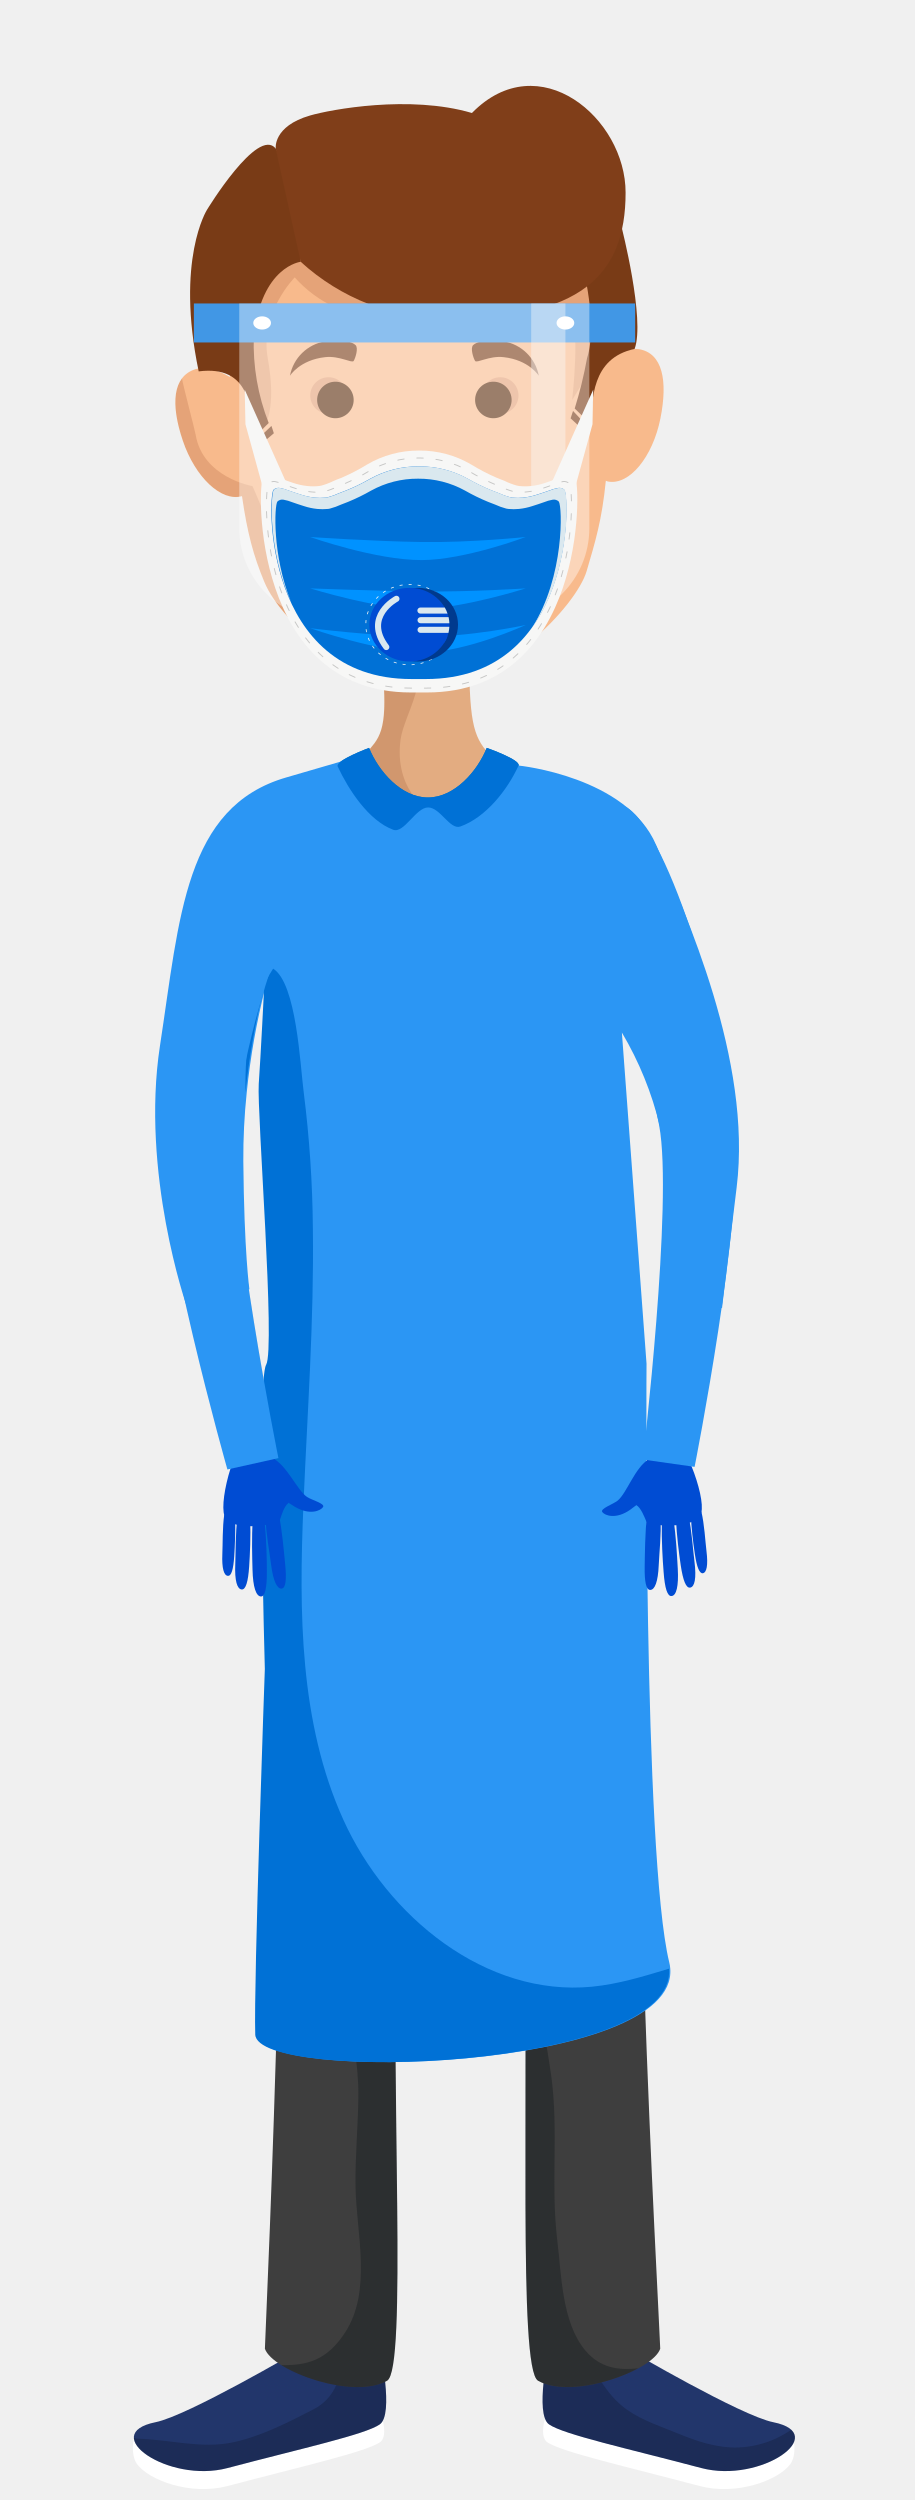
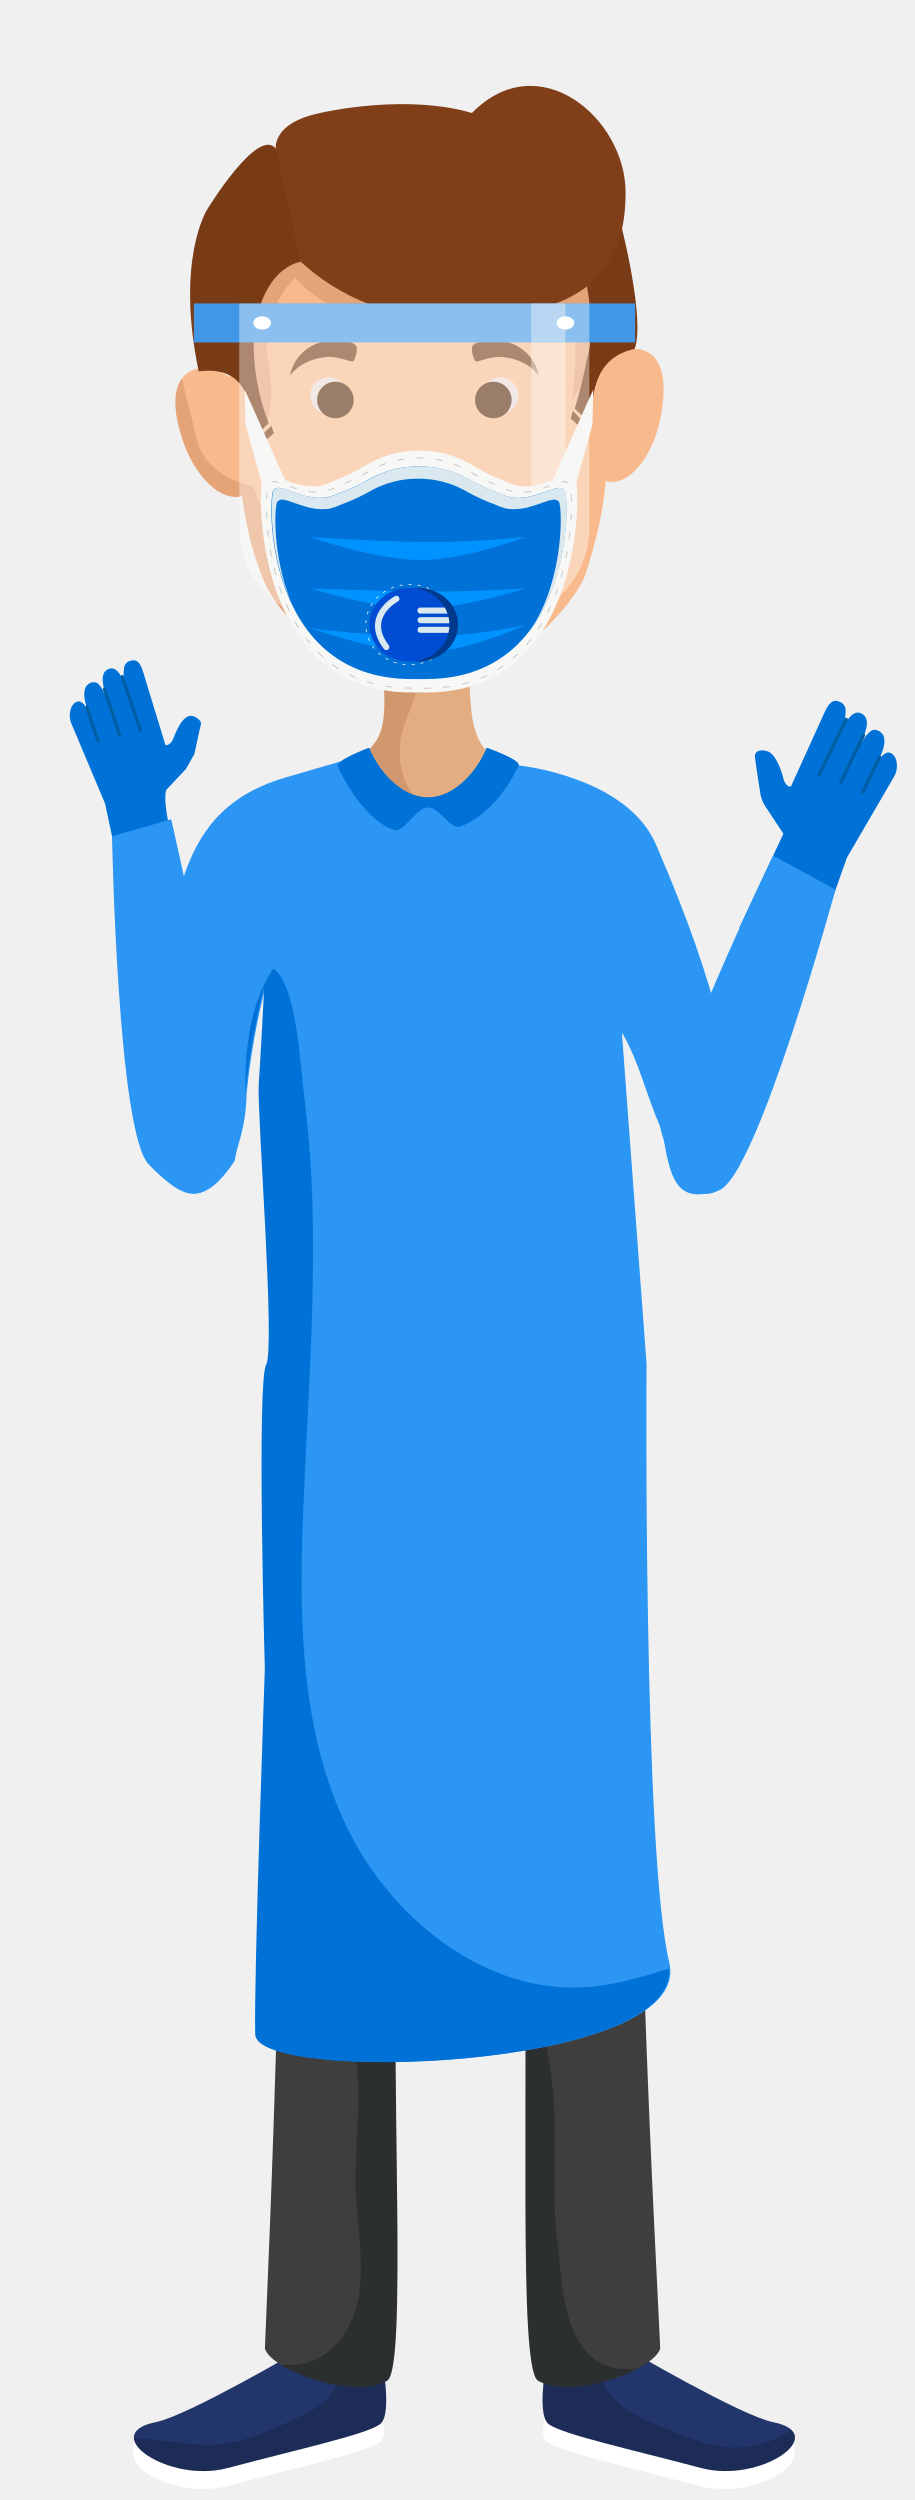
<svg xmlns="http://www.w3.org/2000/svg" viewBox="0 0 300.52 821.26">
  <defs>
-     <style>.cls-1{isolation:isolate;}.cls-18,.cls-2{fill:#fff;}.cls-3{fill:#22366b;}.cls-4{fill:#cfcfcf;}.cls-10,.cls-13,.cls-14,.cls-4,.cls-6,.cls-8{mix-blend-mode:multiply;}.cls-5{fill:#3e3e3e;}.cls-6{fill:#b7c1c6;}.cls-7{fill:#4197e5;}.cls-8{fill:#ddcfc9;}.cls-9{fill:#e3ac81;}.cls-10{fill:#ebe0da;}.cls-11{fill:#f8ba8c;}.cls-12{fill:#793b16;}.cls-13{fill:#eadbd5;}.cls-14{fill:#eadbd8;}.cls-15{fill:#5b2c0b;}.cls-16{fill:#803e19;}.cls-17{fill:#0874b7;}.cls-18{opacity:0.39;}.cls-19{fill:#f9f9f9;opacity:0.42;}.cls-20{fill:#f7f7f6;}.cls-21,.cls-25,.cls-28{fill:none;}.cls-21{stroke:#c6c6c5;stroke-width:0.31px;stroke-dasharray:2.1 4.2;}.cls-21,.cls-28{stroke-linecap:round;stroke-linejoin:round;}.cls-22{fill:#0071d6;}.cls-23{fill:#0092ff;}.cls-24{fill:#dae8ef;}.cls-25{stroke:#f7f7f6;stroke-miterlimit:10;stroke-width:0.25px;stroke-dasharray:0.01 1.98 0.99 0 0 0;}.cls-26{fill:#003a8e;}.cls-27{fill:#004cd3;}.cls-28{stroke:#dae8ef;stroke-width:2px;}.cls-29{fill:#2b96f4;}</style>
+     <style>.cls-1,.cls-17,.cls-18{isolation:isolate;}.cls-17,.cls-2{fill:#fff;}.cls-3{fill:#22366b;}.cls-4{fill:#cfcfcf;}.cls-10,.cls-4,.cls-6{mix-blend-mode:multiply;}.cls-5{fill:#3e3e3e;}.cls-6{fill:#b7c1c6;}.cls-7{fill:#4197e5;}.cls-8{fill:#ddcfc9;}.cls-9{fill:#e3ac81;}.cls-10,.cls-19{fill:#ebe0da;}.cls-11{fill:#f8ba8c;}.cls-12{fill:#793b16;}.cls-13{fill:#eadbd8;}.cls-14{fill:#5b2c0b;}.cls-15{fill:#803e19;}.cls-16{fill:#0874b7;}.cls-17{opacity:0.39;}.cls-18{fill:#f9f9f9;opacity:0.42;}.cls-20{fill:#f7f7f6;}.cls-21,.cls-25,.cls-28{fill:none;}.cls-21{stroke:#c6c6c5;stroke-width:0.31px;stroke-dasharray:2.1 4.2;}.cls-21,.cls-28{stroke-linecap:round;stroke-linejoin:round;}.cls-22,.cls-31{fill:#0071d6;}.cls-23{fill:#0092ff;}.cls-24{fill:#dae8ef;}.cls-25{stroke:#f7f7f6;stroke-miterlimit:10;stroke-width:0.25px;stroke-dasharray:0.01 1.98 0.99 0 0 0;}.cls-26{fill:#003a8e;}.cls-27{fill:#004cd3;}.cls-28{stroke:#dae8ef;stroke-width:2px;}.cls-29{fill:#2b96f4;}.cls-30{fill:#b77a65;}.cls-30,.cls-31,.cls-32{fill-rule:evenodd;}.cls-32{fill:#005ea5;}</style>
  </defs>
  <g class="cls-1">
-     <g id="OBJECT">
-       <path class="cls-2" d="M74.76,816.67c24.38-6.46,45.14-11.14,50-14.34,3.3-2.16-.06-10.67-.06-10.67L98.42,778,44,800.84s-1.26,5.41,1,8.59C48.87,814.71,62.51,819.91,74.76,816.67Z" />
-       <path class="cls-2" d="M229.85,816.67c-24.38-6.46-45.14-11.14-50-14.34-3.3-2.16.07-10.67.07-10.67L206.19,778l54.43,22.89s1.28,5.41-1,8.59C255.75,814.71,242.1,819.91,229.85,816.67Z" />
-       <path class="cls-3" d="M230.35,810.76c-24.37-6.46-45.24-11-50-14.34s0-24.86,0-24.86l26.36.48S243.41,793.58,254,795.7C273.12,799.53,250,815.94,230.35,810.76Z" />
-       <path class="cls-4" d="M259.91,798.18A32.37,32.37,0,0,1,240.09,804c-5.9-.33-11.4-2.13-16.83-4.37-5.62-2.32-12.27-4.46-17.26-8-7.22-5.1-10.39-12.88-15.17-19.92l-10.5-.2s-4.78,21.51,0,24.86,25.65,7.88,50,14.34C247,815.16,266.21,804,259.91,798.18Z" />
-       <path class="cls-5" d="M151.24,501.37c6.69,10.52,18.82,59,20.73,119.64,2.06,65.48-1.91,157.25,4.78,161.07,11.27,6.44,37.76-3.34,40.14-10.52-.47-13.85-11.72-207.7-5.27-288.71C174.11,461.11,136,477.44,151.24,501.37Z" />
-       <path class="cls-6" d="M192.37,772.24c-7.83-9.22-7.92-25-9.31-36.42-2.2-18.15.53-35.88-2-54.09-1.64-11.83-5.71-28.62-.39-39.93,1.86-4,7.39-5.72,10.24-8.72,1.9-2-4.26-3.65-5.51-4.37-1.75-1-2.94-3.21-3.69-5-2.32-5.43-1.66-12.55-2.29-18.31-1.07-9.82-1.92-19.66-2.42-29.53-1.17-22.77,3.57-63-24.21-71.58,6.86,14.8,17.4,60.47,19.17,116.69,2.06,65.48-1.91,157.25,4.78,161.07,8,4.57,23.67,1,32.94-4.08C203.3,778.75,197.18,777.91,192.37,772.24Z" />
-       <path class="cls-3" d="M74.76,810.76c24.38-6.46,45.24-11,50-14.34s0-24.86,0-24.86L98.42,772S61.7,793.58,51.11,795.7C32,799.53,55.16,815.94,74.76,810.76Z" />
-       <path class="cls-4" d="M124.78,771.56l-14,.26a15.91,15.91,0,0,1-7.93,19.72c-8.18,4.25-17.56,9-26.58,10.83-10.13,2.11-20.82-1-31-1.25a3.31,3.31,0,0,1-1.3-.28c.2,5.94,16.44,13.71,30.78,9.92,24.38-6.46,45.24-11,50-14.34S124.78,771.56,124.78,771.56Z" />
-       <path class="cls-5" d="M148.05,499.54c-6.69,10.51-15.8,60.78-17.71,121.47-2.06,65.48,3.52,157.25-3.17,161.07-11.27,6.44-37.76-3.34-40.15-10.52.5-14.29,9.72-207.4,3.23-288.83C127.77,461,163.28,475.61,148.05,499.54Z" />
-       <path class="cls-6" d="M148.05,499.54c.49-.78.93-1.54,1.32-2.3-19.23,13-24.76,40.2-27.08,62.34-1.63,15.55-.18,31-1.4,46.53-.47,6.07-.91,13.23-5,18.15-2.58,3.13-5.9,5.3-9.29,7.41,3.52,2.34,7.76,4.3,9.51,8,3.34,7-1.24,11-1,18,.31,10.14,2.64,20.09,2.61,30.27s-1.13,20.53-.92,30.79c.31,15.07,5.45,33.79-3.42,47.48-6,9.23-12.54,10.88-21,10.74,8.9,5.57,26.19,10,34.74,5.13,6.69-3.82,1.11-95.59,3.17-161.07C132.25,560.32,141.36,510.05,148.05,499.54Z" />
-       <path class="cls-5" d="M91.46,487.79c-1.88-13.87-1.47-34.4.56-40.38S205,429.17,208.14,445.72c1.24.06,5.67,19.45,3.48,37.13C208.4,508.94,94.57,510.72,91.46,487.79Z" />
-       <path class="cls-7" d="M208.14,445.72C189.87,459.61,112,460,92,447.41c-6.68-14.59-2.89-126.52-2.89-126.52S73.38,271.14,77.94,266c9.28-10.5,63.53-21.76,63.53-21.76S199.19,257,205.5,266c3.07,4.39-5.13,45-2.83,88.87C205.11,401.27,211.92,429.75,208.14,445.72Z" />
-       <path class="cls-8" d="M191.34,327.68a231.33,231.33,0,0,0,7.64,51c2.09,8.12,3.82,16.33,5.91,24.44a60.72,60.72,0,0,0,2.77,7.91c-1.53-14.81-3.79-33.31-5-56.17-1.38-26.4,1-51.61,2.51-68.46C198,299.31,190.91,313.45,191.34,327.68Z" />
-       <path class="cls-8" d="M151.88,447.47c-25,.9-44.8-11.75-48.75-24.87s-2.84-69.46-4.56-94.13c-1.19-17-7.54-30.54-18.72-41.23,3.54,15.51,9.28,33.65,9.28,33.65S85.34,432.82,92,447.41c14.48,9.16,59.48,11.44,90.06,6.7C171.63,453.67,161.91,447.11,151.88,447.47Z" />
-       <path class="cls-9" d="M166.45,250.41s-7.19,12.72-24.3,12.72a34,34,0,0,1-26.25-12.61s3.23-1.17,7.07-6.31,4.33-12.36,1.38-37.81c-3.65-31.56,28.72-34.23,30.06-6.45-.81,32.2.27,39.67,4.29,45.35C161.46,249.2,166.45,250.41,166.45,250.41Z" />
-       <path class="cls-10" d="M131.57,243.07c1.12-8.51,11-21.63,2.47-29.14a21.86,21.86,0,0,0-9.37-4.66c2.59,23.11,2.1,29.86-1.7,34.94s-7.07,6.31-7.07,6.31A39.77,39.77,0,0,0,136.25,262C132.41,257.22,130.58,250.66,131.57,243.07Z" />
-       <path class="cls-11" d="M209.93,114.71c-2.39-.42-5.66.56-8.78,2.52.21-8.64.35-17.75.49-27.38.49-34.42-35.73-51.47-65.7-47.94C98.51,46.31,73.25,61.56,74.06,92c.21,8,.65,19.35,1.48,31.85-4.05-2.44-8.53-3.47-11.41-2.55-7.42,2.39-8.14,11.46-4.07,23.5S72.74,164.94,79.49,163c1.81,12.55,3.86,19.76,7.32,28.14,5.81,14.06,31,34.87,51.78,34.87,25.34,0,50.75-26.93,54.12-38.39,2.88-9.81,5-16.63,6.31-29.67a4.41,4.41,0,0,0,.7.23c7,1.34,14.68-8,17.23-20.71C219.46,124.93,217.59,116,209.93,114.71Z" />
-       <path class="cls-10" d="M104.11,204.85c-4.75-5.83-10.86-15.29-12.65-22.57-2.06-8.38-8.53-22.59-8.53-22.59s-16.33-2.78-18.66-16.9c-.26-1.59-4.34-16.93-4.49-18.52-3.13,4.12-2.77,11.47.28,20.49,4.09,12.05,12.68,20.18,19.43,18.19,1.81,12.55,3.86,19.76,7.32,28.14,5.17,12.51,25.71,30.35,44.78,34.14C121.06,220.11,111.49,213.91,104.11,204.85Z" />
-       <path class="cls-10" d="M201.5,99c-3.73-10.17-2.38-20-11.22-22.37-5.73-1.53-31.77,21-37.47,19.43-12.69-3.62-23.34-8.25-33.41-16.8-3.08-2.62-8.78-7.33-12.74-3.44-2.54,2.5-8.6-2.78-10,.45-3.34,7.58-8-2.14-13.28,4.39-1.63,2-4,13.07-5.9,14.79-2.92,2.65,4.72,23.88,5.06,27.4a138.43,138.43,0,0,1,.26,16.79c.26-.32,2.58,2.77,2.85,2.44,4.72-5.83,3.59-17.27,2.3-24.43-2.68-14.89,8.87-26.52,8.87-26.52A40.69,40.69,0,0,0,110.14,101a111.61,111.61,0,0,0,39,9.08c17.48.86,34.48-11.6,38.06-7.48s.77,28.76.77,28.76S204.16,106.23,201.5,99Z" />
-       <path class="cls-12" d="M98.78,86s0-25.24-8.2-37.2C84.69,41.45,68,68.91,68,68.91S57.59,85.3,65.27,122c17-2.15,17.19,12.3,18.16,21.79,1.71-1.77,4.84-4.83,4.84-4.83a71.19,71.19,0,0,1-4.9-28.39C85.83,87.44,98.78,86,98.78,86Z" />
-       <path class="cls-12" d="M191.32,86.91s5.14,19.44,1.54,30.7a139.3,139.3,0,0,1-4.07,16.59l5.33,5.11c.45-7.73.08-21.7,14.35-24.68,3.57-9.57-4.35-40.33-4.35-40.33Z" />
-       <path class="cls-12" d="M116.18,118.57c-.55.85-4.66-1.76-9.31-1.25-8.44.91-11.62,6.12-11.62,6.12a14.08,14.08,0,0,1,11.6-11.31c5.75-1,8.87.25,9.93,1.21S116.72,117.72,116.18,118.57Z" />
-       <path class="cls-10" d="M118.22,181.05c2.2,27.6,37.36,27.11,37.36,0Z" />
-       <path class="cls-13" d="M78.58,338.22c-2.25,8.21-5.14,17.61-9.94,24.75-1.38,2-2.92,4.87-5.2,6-4.93,2.52-3.06,5.47.05,8.55,13,12.93,6.89,31.43,10.26,47.77,2,9.6,4.35,19.16,6.75,28.65,2,7.73,5.57,14.18,10.06,20.4C87.12,456.58,75,391.81,77.25,370.06c2.87-28,13.33-56.61,13.33-56.61s0-4.42-.28-10.59c-1.25,2.89-2.47,5.8-3.61,8.73C83.31,320.31,81.05,329.22,78.58,338.22Z" />
-       <path class="cls-14" d="M136.9,160.52c-4.73,0-8.69-2.05-9.71-4.79a4,4,0,0,0-.27,1.4c0,3.42,4.47,6.19,10,6.19s10-2.77,10-6.19a4,4,0,0,0-.27-1.4C145.59,158.47,141.63,160.52,136.9,160.52Z" />
-       <path class="cls-14" d="M113.92,129.93a6,6,0,1,1-6-6A6,6,0,0,1,113.92,129.93Z" />
-       <path class="cls-15" d="M116.18,131.39a6,6,0,1,1-6-6A6,6,0,0,1,116.18,131.39Z" />
-       <path class="cls-12" d="M156.07,118.57c.54.85,4.65-1.76,9.3-1.25,8.44.91,11.63,6.12,11.63,6.12a14.09,14.09,0,0,0-11.61-11.31c-5.75-1-8.87.25-9.93,1.21S155.52,117.72,156.07,118.57Z" />
-       <path class="cls-14" d="M158.32,129.93a6,6,0,1,0,6-6A6,6,0,0,0,158.32,129.93Z" />
-       <path class="cls-15" d="M156.07,131.39a6,6,0,1,0,6-6A6,6,0,0,0,156.07,131.39Z" />
-       <path class="cls-16" d="M205.51,63.31c0,27.48-15.17,41.48-58.63,41.48A71.83,71.83,0,0,1,98.78,86l-8.2-37.2s-1-7.3,11.28-10.86c6.7-1.94,32.68-6.86,53.17-.82C177,14.68,205.56,38.86,205.51,63.31Z" />
-       <path class="cls-17" d="M159.9,245.68c-3.08,7.66-10.57,16.3-19.33,16.3s-16.25-8.64-19.33-16.3c0,0-11.22,4.17-10.31,6.11,3.62,7.74,10.19,17.79,18.24,20.79,3.55,1.33,7.45-7.33,11.46-7.33s7.18,7.48,10.61,6.26c8.36-3,15.45-12,19.1-20C171.19,249.64,159.9,245.68,159.9,245.68Z" />
-       <polygon class="cls-12" points="193.22 142.79 187.45 137.42 188.24 135 193.22 140.31 193.22 142.79" />
-       <polygon class="cls-12" points="83.6 147.73 89.96 142.33 89.17 139.91 83.6 145.24 83.6 147.73" />
-       <path class="cls-2" d="M118.24,180.93c2.2,22.34,37.32,21.94,37.32,0Z" />
-       <rect class="cls-7" x="63.69" y="99.69" width="144.96" height="12.81" />
-       <path class="cls-18" d="M78.6,99.69h115a0,0,0,0,1,0,0v73.82A30.51,30.51,0,0,1,163.09,204h-54A30.51,30.51,0,0,1,78.6,173.51V99.69A0,0,0,0,1,78.6,99.69Z" />
-       <path class="cls-19" d="M185.74,184.33V99.69H174.5v84.64c0,7-3.62,13.45-9.55,18.25a46.34,46.34,0,0,1-9.88,1.38L155,204h2.54a43.58,43.58,0,0,0,23.69-6.64A21.73,21.73,0,0,0,185.74,184.33Z" />
-       <ellipse class="cls-2" cx="86.11" cy="106.09" rx="2.91" ry="2.17" />
-       <ellipse class="cls-2" cx="185.74" cy="106.09" rx="2.91" ry="2.17" />
-       <polygon class="cls-20" points="98.14 167.7 89.71 172.41 80.63 139.37 80.39 128.01 98.14 167.7" />
-       <polygon class="cls-20" points="177.13 167.7 185.56 172.41 194.64 139.37 194.87 128.01 177.13 167.7" />
-       <path class="cls-20" d="M135,227.48c-52,0-50.61-67.67-48.57-70.68a2.43,2.43,0,0,1,2.21-.71,14.53,14.53,0,0,1,3.25,1c1.39.51,2.77,1,4.17,1.47a21.76,21.76,0,0,0,4.89,1.1,17.7,17.7,0,0,0,3.85,0,7.09,7.09,0,0,0,.78-.14,23,23,0,0,0,4.08-1.56c.84-.37,1.69-.7,2.53-1a66.78,66.78,0,0,0,8.43-4.38,33.2,33.2,0,0,1,17-4.57h.14a33.17,33.17,0,0,1,17,4.57,66.78,66.78,0,0,0,8.43,4.38c.84.34,1.69.67,2.53,1a23,23,0,0,0,4.08,1.56,7.09,7.09,0,0,0,.78.14,17.79,17.79,0,0,0,3.86,0,21.8,21.8,0,0,0,4.88-1.1c1.4-.46,2.78-1,4.17-1.47a14.69,14.69,0,0,1,3.25-1,2.43,2.43,0,0,1,2.21.71c2,3,3.31,70.68-48.73,70.68Z" />
-       <path class="cls-21" d="M135.06,226.05c-50.17,0-48.79-64.31-46.82-67.17a2.42,2.42,0,0,1,2.13-.68,15.36,15.36,0,0,1,3.14,1c1.33.48,2.67,1,4,1.39a20.73,20.73,0,0,0,4.7,1,17.13,17.13,0,0,0,3.72,0c.25,0,.5-.08.75-.14a22.12,22.12,0,0,0,3.94-1.49c.81-.34,1.62-.66,2.44-1a66.13,66.13,0,0,0,8.12-4.16,32.41,32.41,0,0,1,16.38-4.35h.14a32.41,32.41,0,0,1,16.38,4.35,66.13,66.13,0,0,0,8.12,4.16c.82.32,1.63.64,2.44,1a22.12,22.12,0,0,0,3.94,1.49c.25.06.5.1.75.14a17.13,17.13,0,0,0,3.72,0,20.93,20.93,0,0,0,4.71-1c1.34-.43,2.68-.91,4-1.39a15.36,15.36,0,0,1,3.14-1,2.42,2.42,0,0,1,2.13.68c2,2.86,3.19,67.17-47,67.17Z" />
-       <path class="cls-22" d="M135.15,223.07c-48.58,0-47.24-59.5-45.33-62.15a2.37,2.37,0,0,1,2.06-.63,14.87,14.87,0,0,1,3,.88c1.29.45,2.58.9,3.89,1.3a22.18,22.18,0,0,0,4.56,1,18,18,0,0,0,3.59,0c.25,0,.49-.07.73-.12a23.17,23.17,0,0,0,3.81-1.38c.78-.32,1.57-.61,2.36-.91a64.32,64.32,0,0,0,7.87-3.85,32.43,32.43,0,0,1,15.85-4h.14a32.43,32.43,0,0,1,15.85,4,64.32,64.32,0,0,0,7.87,3.85c.79.3,1.58.59,2.36.91a23.17,23.17,0,0,0,3.81,1.38c.24.05.48.09.73.12a18,18,0,0,0,3.59,0,22.18,22.18,0,0,0,4.56-1c1.31-.4,2.6-.85,3.89-1.3a14.87,14.87,0,0,1,3-.88,2.37,2.37,0,0,1,2.06.63c1.91,2.65,3.09,62.15-45.48,62.15Z" />
-       <path class="cls-23" d="M101.9,176.41s21.54,7.65,36.73,7.58c14.1-.06,34.06-7.58,34.06-7.58s-18.06,1.87-33.94,1.65S101.9,176.41,101.9,176.41Z" />
-       <path class="cls-23" d="M101.9,193.29s22.89,7.07,36.07,6.83c14.1-.25,34.72-6.83,34.72-6.83s-18.06,1.19-33.94,1S101.9,193.29,101.9,193.29Z" />
-       <path class="cls-23" d="M101.9,206.36s22.64,8,37.37,7.95c14.11-.11,33.42-9,33.42-9s-18.46,4-34.34,3.83S101.9,206.36,101.9,206.36Z" />
-       <path class="cls-24" d="M91.12,164.76a2.3,2.3,0,0,1,2-.61,14.34,14.34,0,0,1,2.94.85c1.25.43,2.5.87,3.76,1.25a20.79,20.79,0,0,0,4.4.94,17.6,17.6,0,0,0,3.48,0c.23,0,.47-.07.7-.12a22.94,22.94,0,0,0,3.69-1.33c.75-.31,1.51-.59,2.27-.88a64.34,64.34,0,0,0,7.6-3.72,31.45,31.45,0,0,1,15.32-3.89h.13a31.42,31.42,0,0,1,15.32,3.89,64.34,64.34,0,0,0,7.6,3.72c.76.29,1.52.57,2.28.88a22.5,22.5,0,0,0,3.68,1.33c.23.05.47.09.71.12a17.49,17.49,0,0,0,3.47,0,20.79,20.79,0,0,0,4.4-.94c1.26-.38,2.51-.82,3.76-1.25a14.34,14.34,0,0,1,2.94-.85,2.3,2.3,0,0,1,2,.61c1.14,1.59,2,24.49-8.83,41.54,12.93-17.82,12-43.66,10.76-45.38a2.37,2.37,0,0,0-2.06-.63,14.87,14.87,0,0,0-3,.88c-1.29.45-2.58.9-3.89,1.3a22.18,22.18,0,0,1-4.56,1,18,18,0,0,1-3.59,0c-.25,0-.49-.07-.73-.12a23.17,23.17,0,0,1-3.81-1.38c-.78-.32-1.57-.61-2.36-.91a64.32,64.32,0,0,1-7.87-3.85,32.43,32.43,0,0,0-15.85-4h-.14a32.43,32.43,0,0,0-15.85,4,64.32,64.32,0,0,1-7.87,3.85c-.79.3-1.58.59-2.36.91a23.17,23.17,0,0,1-3.81,1.38c-.24.05-.48.09-.73.12a18,18,0,0,1-3.59,0,22.18,22.18,0,0,1-4.56-1c-1.31-.4-2.6-.85-3.89-1.3a14.87,14.87,0,0,0-3-.88,2.37,2.37,0,0,0-2.06.63c-1,1.46-1.91,20.23,5.67,36.76C89.37,182.4,90.16,166.09,91.12,164.76Z" />
-       <path class="cls-25" d="M148.81,205.21c0,.26,0,.51,0,.76a10.63,10.63,0,0,1-.33,2.18c-.11.43-.24.86-.39,1.27A11.56,11.56,0,0,1,147,211.6a14.55,14.55,0,0,1-12.52,6.78c-7.91,0-14.32-5.91-14.32-13.17S126.57,192,134.48,192a14.53,14.53,0,0,1,12.68,7,12.62,12.62,0,0,1,1,2.18,12.18,12.18,0,0,1,.35,1.28,11.31,11.31,0,0,1,.28,2.18A4.18,4.18,0,0,1,148.81,205.21Z" />
-       <ellipse class="cls-26" cx="137.3" cy="205.21" rx="13.16" ry="12.09" />
-       <path class="cls-27" d="M147.64,205.21c0,.24,0,.47,0,.7a10.27,10.27,0,0,1-.3,2,11.33,11.33,0,0,1-.36,1.17,11.19,11.19,0,0,1-1,2,13.36,13.36,0,0,1-11.5,6.22c-7.26,0-13.15-5.42-13.15-12.09s5.89-12.09,13.15-12.09a13.33,13.33,0,0,1,11.64,6.45,11.31,11.31,0,0,1,.92,2,11.74,11.74,0,0,1,.58,3.17A3.62,3.62,0,0,1,147.64,205.21Z" />
-       <path class="cls-24" d="M147,201.57h-8.89a1,1,0,0,1,0-2h8A11.31,11.31,0,0,1,147,201.57Z" />
-       <path class="cls-24" d="M147.62,204.74h-9.47a1,1,0,1,1,0-2h9.21A10.24,10.24,0,0,1,147.62,204.74Z" />
-       <path class="cls-24" d="M147.61,205.91a10.27,10.27,0,0,1-.3,2h-9.16a1,1,0,0,1,0-2Z" />
-       <path class="cls-27" d="M147,209.08a11.19,11.19,0,0,1-1,2h-7.83a1,1,0,0,1,0-2Z" />
-       <path class="cls-28" d="M130.23,196.71s-11,5.78-3.33,15.85" />
-       <path class="cls-29" d="M112.49,250l-.12-.12S119.82,247.81,112.49,250Z" />
-       <path class="cls-29" d="M242,390c-4.44,36.34-4.79,39.49-4.81,39.69L217.06,427s3.78-39.74-.35-57.25a110.79,110.79,0,0,0-12.42-30.55L212.39,448s-1.17,161.25,7.46,196.64a12.25,12.25,0,0,1,.33,2C223,680.25,84.81,684.45,84.26,668.34c-.56-16.44,3.16-120.07,3.16-120.07s-2.69-94.66.42-99.93-3.07-83.26-2.43-92.26,1.78-31.79,1.78-31.79a234.43,234.43,0,0,0-6.13,34.54v0a204.58,204.58,0,0,0-1.13,22.66c.27,29.89,2,42.05,2,42.05l-20.7,5.27s-15.09-43.54-8.67-85.35c6.47-42.1,8.07-78.42,41.52-88.08,9.86-2.85,15.51-4.5,18.58-5.41l9,9.11,2.87,2.92h6l11.76,1.12H148l7.92-4,10.72-8.69,3.9,1.08s35.43,3.61,45,26.07S247.13,348.3,242,390Z" />
-       <path class="cls-27" d="M230.36,497c1.58-5.69-6.36-26.4-11.17-26.28-4,.1-10.43,16.14-10.18,23.7,1.55.88,2.69,3.93,3.33,5.42S228.78,502.71,230.36,497Z" />
-       <path class="cls-27" d="M218,516.43c-.33-4.14-.71-10.64-.59-16.32a12.6,12.6,0,0,0,3.85-.81c.83,5.27,1.16,12,1.39,16,.33,5.85-.48,8.84-2,9C219.25,524.51,218.39,521.78,218,516.43Z" />
-       <path class="cls-27" d="M223.62,514.2c-.57-3.85-1.35-9.93-1.57-15.25a16,16,0,0,0,4.09-1.11c1.13,4.91,1.5,11.42,2,15.19.68,5.46.07,8.28-1.44,8.51C225.37,521.74,224.37,519.21,223.62,514.2Z" />
-       <path class="cls-27" d="M228.26,510.49a130.07,130.07,0,0,1-1.35-13,13.06,13.06,0,0,0,3.49-.94c1,4.19,1.28,9.74,1.68,13,.58,4.67.06,7.07-1.22,7.27C229.75,516.93,228.89,514.76,228.26,510.49Z" />
-       <path class="cls-27" d="M211.78,514.57c.07-3.9.11-11.45.77-16.73,1.29.11,3.18,1.27,4.42,1,.31,5-.41,11.5-.57,15.29-.23,5.51-1.3,8.19-2.83,8.17C212.26,522.29,211.69,519.62,211.78,514.57Z" />
-       <path class="cls-27" d="M202.85,493c3.06-2.43,5.73-11,10.33-13.66.7,1.1,4.22,6.47,5.18,7.29-3.81,3.29-8.28,7.2-11.4,9.37-4.52,3.15-8.2,1.94-9.11.71C197.07,495.61,201.31,494.19,202.85,493Z" />
-       <path class="cls-29" d="M228.18,481.87l-17-2.41s10-84.66,5.37-109.68c-5.13-27.72-17.86-55.35-17.86-55.35s-6.89-55.09,6.26-49.67,32.82,66.92,36.57,105.47C244.4,400,228.18,481.87,228.18,481.87Z" />
-       <path class="cls-22" d="M159.9,245.68c-3.08,7.66-10.57,16.3-19.33,16.3s-16.25-8.64-19.33-16.3c0,0-11.22,4.17-10.31,6.11,3.62,7.74,10.19,17.79,18.24,20.79,3.55,1.33,7.45-7.33,11.46-7.33s7.18,7.48,10.61,6.26c8.36-3,15.45-12,19.1-20C171.19,249.64,159.9,245.68,159.9,245.68Z" />
-       <path class="cls-22" d="M83.85,668.34C83.29,651.9,87,548.27,87,548.27s-2.69-94.66.42-99.93S84.36,365.08,85,356.08s1.78-31.79,1.78-31.79a234.43,234.43,0,0,0-6.13,34.54c-.25-14.9,1.59-29.13,9.07-40.63C97.43,323,98.61,350,99.78,358.92a379.68,379.68,0,0,1,3,44.58c.41,30.38-1.83,60.71-3.11,91.05-1.47,35-1.31,71.33,13.12,103.24s46.82,58.22,81.68,54.85c8.65-.84,17-3.4,25.32-5.93C222.54,680.25,84.4,684.45,83.85,668.34Z" />
-       <path class="cls-27" d="M73.75,498c-2-5.54,4.21-26.83,9-27.1,4-.22,11.7,15.25,12.06,22.81-1.48,1-2.37,4.13-2.88,5.67S75.79,503.55,73.75,498Z" />
-       <path class="cls-27" d="M87.67,516.35c0-4.15-.15-10.66-.73-16.31a12.92,12.92,0,0,1-3.91-.5c-.4,5.32-.18,12-.08,16.06.14,5.86,1.19,8.77,2.76,8.85C87.05,524.51,87.68,521.71,87.67,516.35Z" />
-       <path class="cls-27" d="M81.85,514.59c.26-3.9.55-10,.34-15.34a15.76,15.76,0,0,1-4.16-.77c-.74,5-.58,11.5-.74,15.3-.24,5.5.6,8.26,2.12,8.37C80.72,522.24,81.52,519.63,81.85,514.59Z" />
-       <path class="cls-27" d="M76.94,511.26c.22-3.32.46-8.55.29-13.09a13.4,13.4,0,0,1-3.56-.65c-.62,4.25-.48,9.81-.63,13-.2,4.7.52,7.06,1.81,7.15C76,517.79,76.66,515.57,76.94,511.26Z" />
-       <path class="cls-27" d="M93.69,514c-.39-3.88-1-11.4-2.12-16.61-1.28.22-3.07,1.53-4.32,1.36.1,5,1.34,11.43,1.8,15.2.68,5.47,2,8.06,3.48,7.91C93.84,521.73,94.19,519,93.69,514Z" />
-       <path class="cls-27" d="M100.84,491.74c-3.24-2.18-6.6-10.49-11.4-12.79-.6,1.16-3.68,6.79-4.57,7.68,4.07,3,8.84,6.52,12.12,8.43,4.76,2.77,8.33,1.26,9.14,0C106.83,493.91,102.48,492.83,100.84,491.74Z" />
-       <path class="cls-29" d="M74.7,482.73,91.46,479s-16.8-83.58-14.21-108.89c2.87-28,13.33-56.61,13.33-56.61s1.35-55.19-11.33-48.72S53,333.8,52.4,372.52C51.92,402.4,74.7,482.73,74.7,482.73Z" />
+     <g id="Layer_1" data-name="Layer 1">
+       <g id="OBJECT">
+         <path class="cls-2" d="M74.76,816.67c24.38-6.46,45.14-11.14,50-14.34,3.3-2.16-.06-10.67-.06-10.67L98.42,778,44,800.84s-1.26,5.41,1,8.59C48.87,814.71,62.51,819.91,74.76,816.67Z" />
+         <path class="cls-2" d="M229.85,816.67c-24.38-6.46-45.14-11.14-50-14.34-3.3-2.16.07-10.67.07-10.67L206.19,778l54.43,22.89s1.28,5.41-1,8.59C255.75,814.71,242.1,819.91,229.85,816.67Z" />
+         <path class="cls-3" d="M230.35,810.76c-24.37-6.46-45.24-11-50-14.34s0-24.86,0-24.86l26.36.48s36.7,21.54,47.29,23.66C273.12,799.53,250,815.94,230.35,810.76Z" />
+         <path class="cls-4" d="M259.91,798.18A32.37,32.37,0,0,1,240.09,804c-5.9-.33-11.4-2.13-16.83-4.37-5.62-2.32-12.27-4.46-17.26-8-7.22-5.1-10.39-12.88-15.17-19.92l-10.5-.2s-4.78,21.51,0,24.86,25.65,7.88,50,14.34C247,815.16,266.21,804,259.91,798.18Z" />
+         <path class="cls-5" d="M151.24,501.37c6.69,10.52,18.82,59,20.73,119.64,2.06,65.48-1.91,157.25,4.78,161.07,11.27,6.44,37.76-3.34,40.14-10.52-.47-13.85-11.72-207.7-5.27-288.71C174.11,461.11,136,477.44,151.24,501.37Z" />
+         <path class="cls-6" d="M192.37,772.24c-7.83-9.22-7.92-25-9.31-36.42-2.2-18.15.53-35.88-2-54.09-1.64-11.83-5.71-28.62-.39-39.93,1.86-4,7.39-5.72,10.24-8.72,1.9-2-4.26-3.65-5.51-4.37-1.75-1-2.94-3.21-3.69-5-2.32-5.43-1.66-12.55-2.29-18.31-1.07-9.82-1.92-19.66-2.42-29.53-1.17-22.77,3.57-63-24.21-71.58,6.86,14.8,17.4,60.47,19.17,116.69,2.06,65.48-1.91,157.25,4.78,161.07,8,4.57,23.67,1,32.94-4.08C203.3,778.75,197.18,777.91,192.37,772.24Z" />
+         <path class="cls-3" d="M74.76,810.76c24.38-6.46,45.24-11,50-14.34s0-24.86,0-24.86L98.42,772S61.7,793.58,51.11,795.7C32,799.53,55.16,815.94,74.76,810.76Z" />
+         <path class="cls-4" d="M124.78,771.56l-14,.26a15.91,15.91,0,0,1-7.93,19.72c-8.18,4.25-17.56,9-26.58,10.83-10.13,2.11-20.82-1-31-1.25a3.23,3.23,0,0,1-1.3-.28c.2,5.94,16.44,13.71,30.78,9.92,24.38-6.46,45.24-11,50-14.34S124.78,771.56,124.78,771.56Z" />
+         <path class="cls-5" d="M148.05,499.54c-6.69,10.51-15.8,60.78-17.71,121.47-2.06,65.48,3.52,157.25-3.17,161.07-11.27,6.44-37.76-3.34-40.15-10.52.5-14.29,9.72-207.4,3.23-288.83C127.77,461,163.28,475.61,148.05,499.54Z" />
+         <path class="cls-6" d="M148.05,499.54c.49-.78.93-1.54,1.32-2.3-19.23,13-24.76,40.2-27.08,62.34-1.63,15.55-.18,31-1.4,46.53-.47,6.07-.91,13.23-5,18.15-2.58,3.13-5.9,5.3-9.29,7.41,3.52,2.34,7.76,4.3,9.51,8,3.34,7-1.24,11-1,18,.31,10.14,2.64,20.09,2.61,30.27s-1.13,20.53-.92,30.79c.31,15.07,5.45,33.79-3.42,47.48-6,9.23-12.54,10.88-21,10.74,8.9,5.57,26.19,10,34.74,5.13,6.69-3.82,1.11-95.59,3.17-161.07C132.25,560.32,141.36,510.05,148.05,499.54Z" />
+         <path class="cls-5" d="M91.46,487.79c-1.88-13.87-1.47-34.4.56-40.38s113-18.24,116.12-1.69c1.24.06,5.67,19.45,3.48,37.13C208.4,508.94,94.57,510.72,91.46,487.79Z" />
+         <path class="cls-7" d="M208.14,445.72C189.87,459.61,112,460,92,447.41c-6.68-14.59-2.89-126.52-2.89-126.52S73.38,271.14,77.94,266c9.28-10.5,63.53-21.76,63.53-21.76S199.19,257,205.5,266c3.07,4.39-5.13,45-2.83,88.87C205.11,401.27,211.92,429.75,208.14,445.72Z" />
+         <path class="cls-8" d="M191.34,327.68a231.42,231.42,0,0,0,7.64,51c2.09,8.12,3.82,16.33,5.91,24.44a61.25,61.25,0,0,0,2.77,7.91c-1.53-14.81-3.79-33.31-5-56.17-1.38-26.4,1-51.61,2.51-68.46C198,299.31,190.91,313.45,191.34,327.68Z" />
+         <path class="cls-8" d="M151.88,447.47c-25,.9-44.8-11.75-48.75-24.87s-2.84-69.46-4.56-94.13c-1.19-17-7.54-30.54-18.72-41.23,3.54,15.51,9.28,33.65,9.28,33.65S85.34,432.82,92,447.41c14.48,9.16,59.48,11.44,90.06,6.7C171.63,453.67,161.91,447.11,151.88,447.47Z" />
+         <path class="cls-9" d="M166.45,250.41s-7.19,12.72-24.3,12.72a34,34,0,0,1-26.25-12.61s3.23-1.17,7.07-6.31,4.33-12.36,1.38-37.81c-3.65-31.56,28.72-34.23,30.06-6.45-.81,32.2.27,39.67,4.29,45.35C161.46,249.2,166.45,250.41,166.45,250.41Z" />
+         <path class="cls-10" d="M131.57,243.07c1.12-8.51,11-21.63,2.47-29.14a21.85,21.85,0,0,0-9.37-4.66c2.59,23.11,2.1,29.86-1.7,34.94s-7.07,6.31-7.07,6.31A39.73,39.73,0,0,0,136.25,262C132.41,257.22,130.58,250.66,131.57,243.07Z" />
+         <path class="cls-11" d="M209.93,114.71c-2.39-.42-5.66.56-8.78,2.52.21-8.64.35-17.75.49-27.38.49-34.42-35.73-51.47-65.7-47.94C98.51,46.31,73.25,61.56,74.06,92c.21,8,.65,19.35,1.48,31.85-4.05-2.44-8.53-3.47-11.41-2.55-7.42,2.39-8.14,11.46-4.07,23.5S72.74,164.94,79.49,163c1.81,12.55,3.86,19.76,7.32,28.14,5.81,14.06,31,34.87,51.78,34.87,25.34,0,50.75-26.93,54.12-38.39,2.88-9.81,5-16.63,6.31-29.67a4.41,4.41,0,0,0,.7.23c7,1.34,14.68-8,17.23-20.71C219.46,124.93,217.59,116,209.93,114.71Z" />
+         <path class="cls-10" d="M104.11,204.85c-4.75-5.83-10.86-15.29-12.65-22.57-2.06-8.38-8.53-22.59-8.53-22.59s-16.33-2.78-18.66-16.9c-.26-1.59-4.34-16.93-4.49-18.52-3.13,4.12-2.77,11.47.28,20.49,4.09,12.05,12.68,20.18,19.43,18.19,1.81,12.55,3.86,19.76,7.32,28.14,5.17,12.51,25.71,30.35,44.78,34.14C121.06,220.11,111.49,213.91,104.11,204.85Z" />
+         <path class="cls-10" d="M201.5,99c-3.73-10.17-2.38-20-11.22-22.37-5.73-1.53-31.77,21-37.47,19.43-12.69-3.62-23.34-8.25-33.41-16.8-3.08-2.62-8.78-7.33-12.74-3.44-2.54,2.5-8.6-2.78-10,.45-3.34,7.58-8-2.14-13.28,4.39-1.63,2-4,13.07-5.9,14.79-2.92,2.65,4.72,23.88,5.06,27.4a138.33,138.33,0,0,1,.26,16.79c.26-.32,2.58,2.77,2.85,2.44,4.72-5.83,3.59-17.27,2.3-24.43-2.68-14.89,8.87-26.52,8.87-26.52A40.71,40.71,0,0,0,110.14,101a111.68,111.68,0,0,0,39,9.08c17.48.86,34.48-11.6,38.06-7.48s.77,28.76.77,28.76S204.16,106.23,201.5,99Z" />
+         <path class="cls-12" d="M98.78,86s0-25.24-8.2-37.2C84.69,41.45,68,68.91,68,68.91S57.59,85.3,65.27,122c17-2.15,17.19,12.3,18.16,21.79C85.14,142,88.27,139,88.27,139a71.18,71.18,0,0,1-4.9-28.39C85.83,87.44,98.78,86,98.78,86Z" />
+         <path class="cls-12" d="M191.32,86.91s5.14,19.44,1.54,30.7a140.85,140.85,0,0,1-4.07,16.59l5.33,5.11c.45-7.73.08-21.7,14.35-24.68,3.57-9.57-4.35-40.33-4.35-40.33Z" />
+         <path class="cls-12" d="M116.18,118.57c-.55.85-4.66-1.76-9.31-1.25-8.44.91-11.62,6.12-11.62,6.12a14.08,14.08,0,0,1,11.6-11.31c5.75-1,8.87.25,9.93,1.21S116.72,117.72,116.18,118.57Z" />
+         <path class="cls-13" d="M113.92,129.93a6,6,0,1,1-6-6A6,6,0,0,1,113.92,129.93Z" />
+         <path class="cls-14" d="M116.18,131.39a6,6,0,1,1-6-6A6,6,0,0,1,116.18,131.39Z" />
+         <path class="cls-12" d="M156.07,118.57c.54.85,4.65-1.76,9.3-1.25,8.44.91,11.63,6.12,11.63,6.12a14.09,14.09,0,0,0-11.61-11.31c-5.75-1-8.87.25-9.93,1.21S155.52,117.72,156.07,118.57Z" />
+         <path class="cls-13" d="M158.32,129.93a6,6,0,1,0,6-6A6,6,0,0,0,158.32,129.93Z" />
+         <path class="cls-14" d="M156.07,131.39a6,6,0,1,0,6-6A6,6,0,0,0,156.07,131.39Z" />
+         <path class="cls-15" d="M205.51,63.31c0,27.48-15.17,41.48-58.63,41.48A71.8,71.8,0,0,1,98.78,86l-8.2-37.2s-1-7.3,11.28-10.86c6.7-1.94,32.68-6.86,53.17-.82C177,14.68,205.56,38.86,205.51,63.31Z" />
+         <path class="cls-16" d="M159.9,245.68c-3.08,7.66-10.57,16.3-19.33,16.3s-16.25-8.64-19.33-16.3c0,0-11.22,4.17-10.31,6.11,3.62,7.74,10.19,17.79,18.24,20.79,3.55,1.33,7.45-7.33,11.46-7.33s7.18,7.48,10.61,6.26c8.36-3,15.45-12,19.1-20C171.19,249.64,159.9,245.68,159.9,245.68Z" />
+         <polygon class="cls-12" points="193.22 142.79 187.45 137.42 188.24 135 193.22 140.31 193.22 142.79" />
+         <polygon class="cls-12" points="83.6 147.73 89.96 142.33 89.17 139.91 83.6 145.24 83.6 147.73" />
+         <rect class="cls-7" x="63.69" y="99.69" width="144.96" height="12.81" />
+         <path class="cls-17" d="M78.6,99.69h115v73.82A30.51,30.51,0,0,1,163.09,204h-54A30.51,30.51,0,0,1,78.6,173.51V99.69Z" />
+         <path class="cls-18" d="M185.74,184.33V99.69H174.5v84.64c0,7-3.62,13.45-9.55,18.25a46.4,46.4,0,0,1-9.88,1.38l-.07,0h2.54a43.6,43.6,0,0,0,23.69-6.64A21.72,21.72,0,0,0,185.74,184.33Z" />
+         <ellipse class="cls-2" cx="86.11" cy="106.09" rx="2.91" ry="2.17" />
+         <ellipse class="cls-2" cx="185.74" cy="106.09" rx="2.91" ry="2.17" />
+         <path class="cls-19" d="M118.22,181.05c2.2,27.6,37.36,27.11,37.36,0Z" />
+         <path class="cls-13" d="M136.9,160.52c-4.73,0-8.69-2.05-9.71-4.79a4.19,4.19,0,0,0-.27,1.4c0,3.42,4.47,6.19,10,6.19s10-2.77,10-6.19a4.19,4.19,0,0,0-.27-1.4C145.59,158.47,141.63,160.52,136.9,160.52Z" />
+         <path class="cls-2" d="M118.24,180.93c2.2,22.34,37.32,21.94,37.32,0Z" />
+         <polygon class="cls-20" points="98.14 167.7 89.71 172.41 80.63 139.37 80.39 128.01 98.14 167.7" />
+         <polygon class="cls-20" points="177.13 167.7 185.56 172.41 194.64 139.37 194.87 128.01 177.13 167.7" />
+         <path class="cls-20" d="M135,227.48c-52,0-50.61-67.67-48.57-70.68a2.43,2.43,0,0,1,2.21-.71,14.22,14.22,0,0,1,3.25,1c1.39.51,2.77,1,4.17,1.47a22.07,22.07,0,0,0,4.89,1.1,17.7,17.7,0,0,0,3.85,0,7.09,7.09,0,0,0,.78-.14,22.88,22.88,0,0,0,4.08-1.56c.84-.37,1.69-.7,2.53-1a66.67,66.67,0,0,0,8.43-4.38,33.2,33.2,0,0,1,17-4.57h.14a33.1,33.1,0,0,1,17,4.57,66.67,66.67,0,0,0,8.43,4.38l2.53,1a22.88,22.88,0,0,0,4.08,1.56,7.09,7.09,0,0,0,.78.14,17.79,17.79,0,0,0,3.86,0,22.11,22.11,0,0,0,4.88-1.1c1.4-.46,2.78-1,4.17-1.47a14.73,14.73,0,0,1,3.25-1,2.43,2.43,0,0,1,2.21.71c2,3,3.31,70.68-48.73,70.68Z" />
+         <path class="cls-21" d="M135.06,226.05c-50.17,0-48.79-64.31-46.82-67.17a2.44,2.44,0,0,1,2.13-.68,15.72,15.72,0,0,1,3.14,1c1.33.48,2.67,1,4,1.39a20.94,20.94,0,0,0,4.7,1,16.53,16.53,0,0,0,3.72,0,3.3,3.3,0,0,0,.75-.14,22,22,0,0,0,3.94-1.49l2.44-1a66.79,66.79,0,0,0,8.12-4.16,32.37,32.37,0,0,1,16.38-4.35h.14a32.37,32.37,0,0,1,16.38,4.35A66.79,66.79,0,0,0,162.2,159c.82.32,1.63.64,2.44,1a22,22,0,0,0,3.94,1.49c.25.06.5.1.75.14a16.53,16.53,0,0,0,3.72,0,21.14,21.14,0,0,0,4.71-1c1.34-.43,2.68-.91,4-1.39a15.72,15.72,0,0,1,3.14-1,2.44,2.44,0,0,1,2.13.68c2,2.86,3.19,67.17-47,67.17Z" />
+         <path class="cls-22" d="M135.15,223.07c-48.58,0-47.24-59.5-45.33-62.15a2.37,2.37,0,0,1,2.06-.63,15,15,0,0,1,3,.88c1.29.45,2.58.9,3.89,1.3a22.24,22.24,0,0,0,4.56,1,18,18,0,0,0,3.59,0,3.59,3.59,0,0,0,.73-.12,23.43,23.43,0,0,0,3.81-1.38c.78-.32,1.57-.61,2.36-.91a63.65,63.65,0,0,0,7.87-3.85,32.51,32.51,0,0,1,15.85-4h.14a32.51,32.51,0,0,1,15.85,4,63.65,63.65,0,0,0,7.87,3.85c.79.3,1.58.59,2.36.91a23.43,23.43,0,0,0,3.81,1.38c.24.05.48.09.73.12a18,18,0,0,0,3.59,0,22.24,22.24,0,0,0,4.56-1c1.31-.4,2.6-.85,3.89-1.3a15,15,0,0,1,3-.88,2.37,2.37,0,0,1,2.06.63c1.91,2.65,3.09,62.15-45.48,62.15Z" />
+         <path class="cls-23" d="M101.9,176.41s21.54,7.65,36.73,7.58c14.1-.06,34.06-7.58,34.06-7.58s-18.06,1.87-33.94,1.65S101.9,176.41,101.9,176.41Z" />
+         <path class="cls-23" d="M101.9,193.29s22.89,7.07,36.07,6.83c14.1-.25,34.72-6.83,34.72-6.83s-18.06,1.19-33.94,1S101.9,193.29,101.9,193.29Z" />
+         <path class="cls-23" d="M101.9,206.36s22.64,8,37.37,7.95c14.11-.11,33.42-9,33.42-9s-18.46,4-34.34,3.83S101.9,206.36,101.9,206.36Z" />
+         <path class="cls-24" d="M91.12,164.76a2.3,2.3,0,0,1,2-.61,14.34,14.34,0,0,1,2.94.85c1.25.43,2.5.87,3.76,1.25a20.66,20.66,0,0,0,4.4.94,18.39,18.39,0,0,0,3.48,0,3.42,3.42,0,0,0,.7-.12,22.87,22.87,0,0,0,3.69-1.33c.75-.31,1.51-.59,2.27-.88a63.59,63.59,0,0,0,7.6-3.72,31.44,31.44,0,0,1,15.32-3.89h.13a31.44,31.44,0,0,1,15.32,3.89,63.59,63.59,0,0,0,7.6,3.72c.76.29,1.52.57,2.28.88a23.11,23.11,0,0,0,3.68,1.33c.23.05.47.09.71.12a16.77,16.77,0,0,0,3.47,0,20.66,20.66,0,0,0,4.4-.94c1.26-.38,2.51-.82,3.76-1.25a14.34,14.34,0,0,1,2.94-.85,2.3,2.3,0,0,1,2,.61c1.14,1.59,2,24.49-8.83,41.54,12.93-17.82,12-43.66,10.76-45.38a2.37,2.37,0,0,0-2.06-.63,15,15,0,0,0-3,.88c-1.29.45-2.58.9-3.89,1.3a22.24,22.24,0,0,1-4.56,1,18,18,0,0,1-3.59,0,3.59,3.59,0,0,1-.73-.12,23.43,23.43,0,0,1-3.81-1.38c-.78-.32-1.57-.61-2.36-.91a63.65,63.65,0,0,1-7.87-3.85,32.51,32.51,0,0,0-15.85-4h-.14a32.51,32.51,0,0,0-15.85,4,63.65,63.65,0,0,1-7.87,3.85c-.79.3-1.58.59-2.36.91a23.43,23.43,0,0,1-3.81,1.38c-.24.05-.48.09-.73.12a18,18,0,0,1-3.59,0,22.24,22.24,0,0,1-4.56-1c-1.31-.4-2.6-.85-3.89-1.3a15,15,0,0,0-3-.88,2.37,2.37,0,0,0-2.06.63c-1,1.46-1.91,20.23,5.67,36.76C89.37,182.4,90.16,166.09,91.12,164.76Z" />
+         <path class="cls-25" d="M148.81,205.21V206a10,10,0,0,1-.33,2.18c-.11.43-.24.86-.39,1.27A12,12,0,0,1,147,211.6a14.54,14.54,0,0,1-12.52,6.78c-7.91,0-14.32-5.91-14.32-13.17S126.57,192,134.48,192a14.54,14.54,0,0,1,12.68,7,12.29,12.29,0,0,1,1,2.18,12.68,12.68,0,0,1,.63,3.46A3.62,3.62,0,0,1,148.81,205.21Z" />
+         <ellipse class="cls-26" cx="137.3" cy="205.21" rx="13.16" ry="12.09" />
+         <path class="cls-27" d="M147.64,205.21v.7a9.77,9.77,0,0,1-.3,2,10.49,10.49,0,0,1-1.36,3.17,13.35,13.35,0,0,1-11.5,6.22c-7.26,0-13.15-5.42-13.15-12.09s5.89-12.09,13.15-12.09a13.33,13.33,0,0,1,11.64,6.45,10.87,10.87,0,0,1,1.5,5.17A3.7,3.7,0,0,1,147.64,205.21Z" />
+         <path class="cls-24" d="M147,201.57h-8.89a1,1,0,0,1,0-2h8A11.51,11.51,0,0,1,147,201.57Z" />
+         <path class="cls-24" d="M147.62,204.74h-9.47a1,1,0,1,1,0-2h9.21A10.44,10.44,0,0,1,147.62,204.74Z" />
+         <path class="cls-24" d="M147.61,205.91a9.77,9.77,0,0,1-.3,2h-9.16a1,1,0,0,1,0-2Z" />
+         <path class="cls-27" d="M147,209.08a11.32,11.32,0,0,1-1,2h-7.83a1,1,0,0,1,0-2Z" />
+         <path class="cls-28" d="M130.23,196.71s-11,5.78-3.33,15.85" />
+         <path class="cls-29" d="M112.49,250l-.12-.12S119.82,247.81,112.49,250Z" />
+         <path class="cls-29" d="M242.84,383c-10.9,19.61-22,4.22-26.13-13.29-4.49-10.22-6.78-21-12.42-30.55l8.1,108.8s-1.17,161.25,7.46,196.64a11.43,11.43,0,0,1,.33,2c2.82,33.61-135.37,37.81-135.92,21.7-.56-16.44,3.16-120.07,3.16-120.07s-2.69-94.66.42-99.93-3.07-83.26-2.43-92.26,1.78-31.79,1.78-31.79a235,235,0,0,0-6.13,34.54h0c-.43,13.05-2.86,15.65-4,22.61-18.34,27.86-30.45-2.75-25.74-48,6.47-42.1,9.26-68.4,42.71-78.06,9.86-2.85,15.51-4.5,18.58-5.41l9,9.11,2.87,2.92h6l11.76,1.12H148l7.92-4,10.72-8.69,3.9,1.08s35.43,3.61,45,26.07S242.84,342.36,242.84,383Z" />
+         <path class="cls-22" d="M159.9,245.68c-3.08,7.66-10.57,16.3-19.33,16.3s-16.25-8.64-19.33-16.3c0,0-11.22,4.17-10.31,6.11,3.62,7.74,10.19,17.79,18.24,20.79,3.55,1.33,7.45-7.33,11.46-7.33s7.18,7.48,10.61,6.26c8.36-3,15.45-12,19.1-20C171.19,249.64,159.9,245.68,159.9,245.68Z" />
+         <path class="cls-22" d="M83.85,668.34C83.29,651.9,87,548.27,87,548.27s-2.69-94.66.42-99.93S84.36,365.08,85,356.08s1.78-31.79,1.78-31.79a235,235,0,0,0-6.13,34.54c-.25-14.9,1.59-29.13,9.07-40.63,7.71,4.8,8.89,31.8,10.06,40.72a379.7,379.7,0,0,1,3,44.58c.41,30.38-1.83,60.71-3.11,91.05-1.47,35-1.31,71.33,13.12,103.24s46.82,58.22,81.68,54.85c8.65-.84,17-3.4,25.32-5.93C222.54,680.25,84.4,684.45,83.85,668.34Z" />
+       </g>
+       <path class="cls-30" d="M44.27,239.68a.53.53,0,1,1-1,.34l-3.69-11.16a.53.53,0,0,1,1-.33Z" />
+       <path class="cls-30" d="M51.35,237.63a.54.54,0,0,1-1,.34l-5-15.13a.54.54,0,0,1,.34-.68.53.53,0,0,1,.67.34Z" />
+       <path class="cls-31" d="M61.5,293.14c-9.69-30.35-6.79-33.76-6.79-33.76l6.36-6.76,2.78-4.92,1.69-7.83c.45-2.09,1.09-2.53-.7-3.9-3.75-2.86-6.26,2.35-8.07,7-.5,1.28-2.23,2.42-2.51,1.52L47,220.67c-1.12-3.66-2.5-4-3.76-3.67a2.8,2.8,0,0,0-2.47,2.24,19.38,19.38,0,0,0,.33,6.82s-1.54-7.55-5.23-6.37-1.56,6.67-1.21,8.7c.22,1.26-.81-2.63-2.71-4a2.78,2.78,0,0,0-3,.4c-2.84,2.12,0,8.86,0,8.86s-1.27-3-2.86-3.2c-1-.15-2.12.63-2.71,2.09a6.81,6.81,0,0,0,.21,5.48l10.94,26,7,32.88Z" />
+       <path class="cls-32" d="M32.74,243.36a.55.55,0,0,1-.34.68.53.53,0,0,1-.67-.34L28,232.55a.54.54,0,0,1,.34-.68.53.53,0,0,1,.67.34Z" />
+       <path class="cls-32" d="M39.81,241.31a.55.55,0,0,1-.34.68.53.53,0,0,1-.67-.34l-5-15.14a.53.53,0,0,1,.33-.67.55.55,0,0,1,.68.34Z" />
+       <path class="cls-32" d="M46.63,239.7a.53.53,0,0,1-1,.34l-6-17.57a.53.53,0,1,1,1-.34Z" />
+       <path class="cls-30" d="M271.18,254.38a.58.58,0,0,0,.27.76.56.56,0,0,0,.76-.27l5.47-11.35a.56.56,0,0,0-.26-.76.58.58,0,0,0-.77.26Z" />
+       <path class="cls-30" d="M263.94,251.21a.59.59,0,0,0,.27.77.58.58,0,0,0,.76-.27l7.43-15.41a.58.58,0,0,0-.27-.76.56.56,0,0,0-.76.27Z" />
+       <path class="cls-31" d="M242.84,304.84l14.51-30.95-5.81-8.81a11.1,11.1,0,0,1-1.92-5.41c-.19-1.51-1.75-10.68-1.62-11.52.32-2.22,3.29-1.72,4.46-1.22,2.16.92,4.06,5.34,5,9.21.34,1.44,2,2.88,2.46,2l11.05-24.33c1.7-3.73,3.21-3.89,4.51-3.38a3,3,0,0,1,2.32,2.72,21.16,21.16,0,0,1-1.3,7.21s2.69-7.82,6.44-6,.74,7.32.09,9.42c-.41,1.32,1.22-2.68,3.43-3.85.93-.5,2.32.06,3.12.84,2.72,2.64-1.23,9.42-1.23,9.42s1.76-3,3.49-3c1,0,2.17,1,2.59,2.61a7.28,7.28,0,0,1-1,5.8l-15.24,26.19-12,34Z" />
+       <path class="cls-32" d="M282.94,259.89a.58.58,0,0,0,.27.76.57.57,0,0,0,.76-.26L289.44,249a.57.57,0,0,0-.26-.76.56.56,0,0,0-.76.27Z" />
+       <path class="cls-32" d="M275.7,256.73a.58.58,0,0,0,.27.76.56.56,0,0,0,.76-.27l7.43-15.4a.58.58,0,0,0-.27-.76.57.57,0,0,0-.76.26Z" />
+       <path class="cls-32" d="M268.67,254.07a.57.57,0,1,0,1,.5l8.77-17.87a.57.57,0,1,0-1-.51Z" />
+       <path class="cls-29" d="M254,281.08s-38.23,79.12-35.88,93.54,5.25,20.62,17.89,16.48,38.44-98.86,38.44-98.86Z" />
+       <path class="cls-29" d="M36.8,274.73s1.8,97.47,12.1,107.84,16.26,13.73,24.13,3-16.8-116.45-16.8-116.45Z" />
    </g>
  </g>
</svg>
